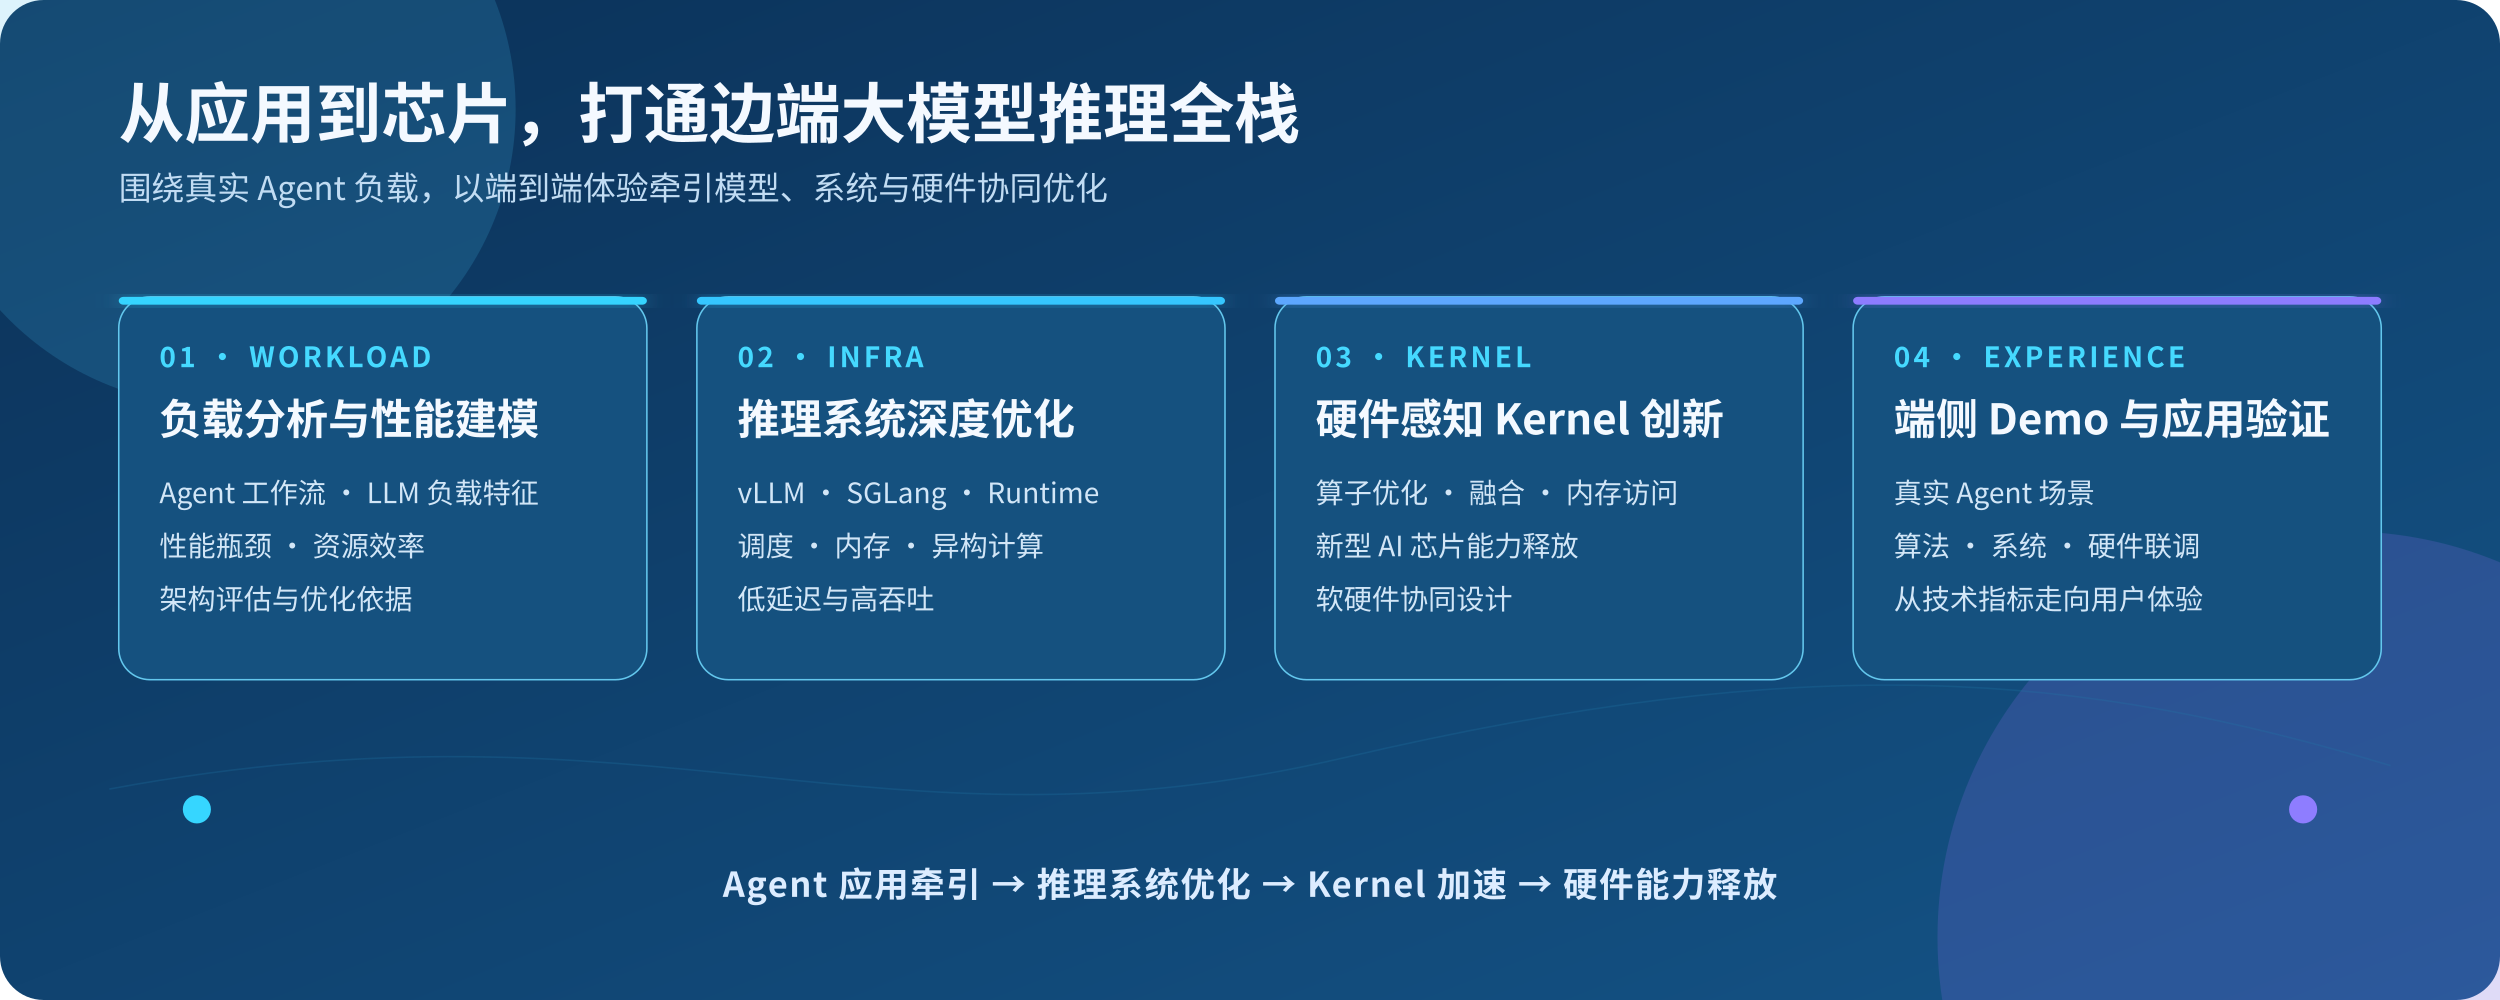
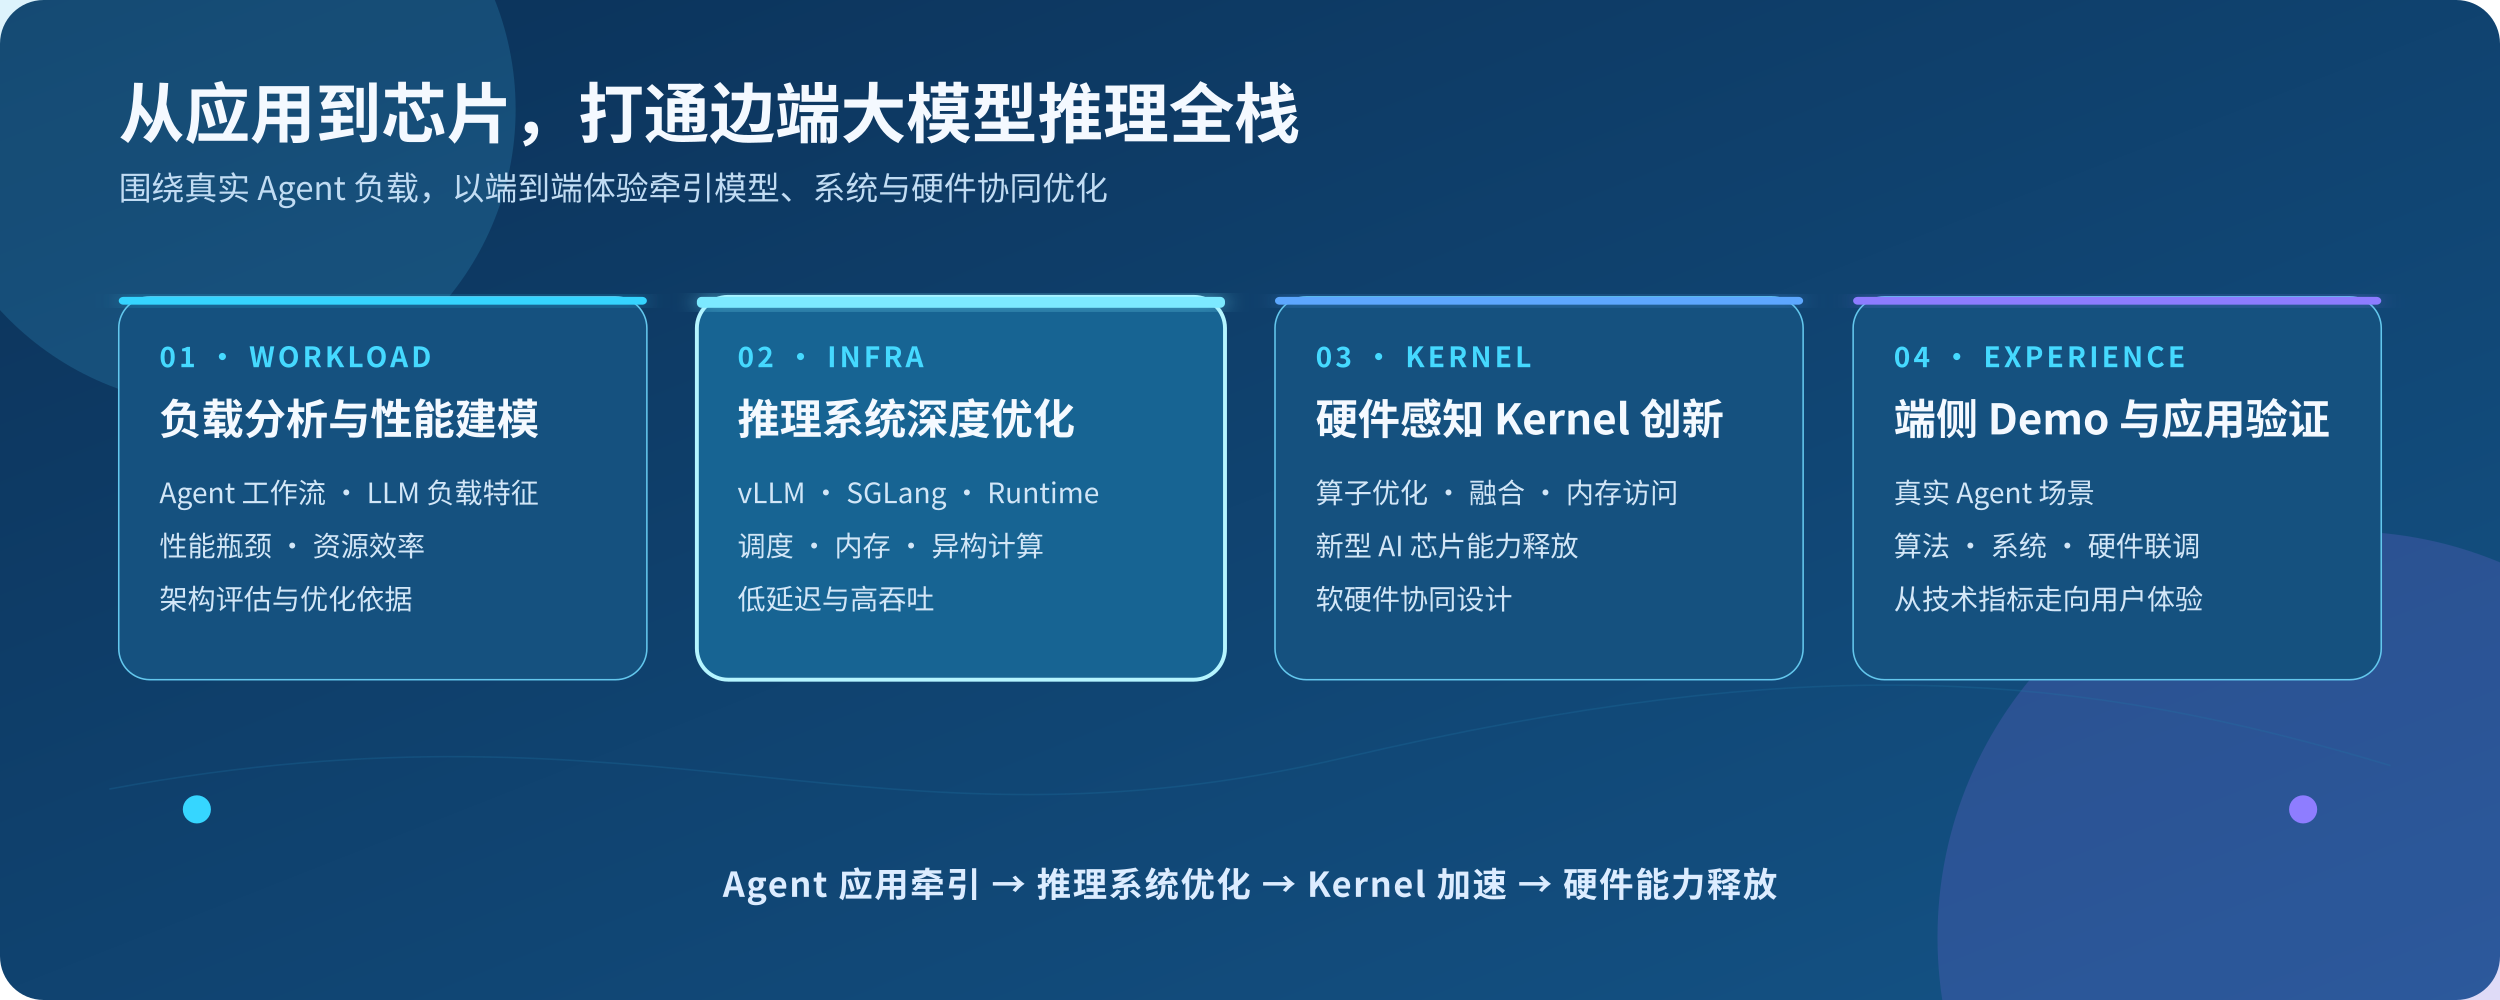
<svg xmlns="http://www.w3.org/2000/svg" width="1600" height="640" viewBox="0 0 1600 640">
  <defs>
    <linearGradient id="bg" x1="0" y1="0" x2="1" y2="1">
      <stop offset="0" stop-color="#0b3158" />
      <stop offset="1" stop-color="#145487" />
    </linearGradient>
    <linearGradient id="line" x1="0" y1="0" x2="1" y2="0">
      <stop offset="0" stop-color="#36d6ff" />
      <stop offset="1" stop-color="#8e7dff" />
    </linearGradient>
    <filter id="glow" x="-30%" y="-30%" width="160%" height="160%">
      <feGaussianBlur stdDeviation="7" result="blur" />
      <feMerge>
        <feMergeNode in="blur" />
        <feMergeNode in="SourceGraphic" />
      </feMerge>
    </filter>
    <style>
      .cn { font-family: "PingFang SC", "Noto Sans CJK SC", "Microsoft YaHei", sans-serif; }
      .title { font-size: 42px; font-weight: 700; fill: #f4f9ff; }
      .subtitle { font-size: 21px; font-weight: 400; fill: #c1dcf3; }
      .num { font-size: 18px; font-weight: 700; fill: #45d9ff; letter-spacing: 2px; }
      .cardTitle { font-size: 27px; font-weight: 650; fill: #f4f9ff; }
      .body { font-size: 18px; font-weight: 400; fill: #d2e6f7; }
      .bottom { font-size: 22px; font-weight: 600; fill: #dcecff; letter-spacing: 1px; }
    </style>
  </defs>
  <rect width="1600" height="640" rx="28" fill="url(#bg)" />
  <circle cx="140" cy="70" r="190" fill="#40bfee" opacity="0.18" />
  <circle cx="1500" cy="600" r="260" fill="#7968dc" opacity="0.24" />
  <path d="M70 505 C420 440, 560 555, 860 485 S1330 430, 1530 490" fill="none" stroke="#1e77a8" stroke-width="1" opacity="0.26" />
  <text class="cn title" x="76" y="88">从应用到芯片，打通边端大模型推理全栈</text>
  <text class="cn subtitle" x="76" y="128">围绕真实 Agent 负载，以端到端体验牵引模型、系统与硬件协同优化</text>
  <g transform="translate(76 190)">
    <rect width="338" height="245" rx="20" fill="#15517f" stroke="#63c7ed" />
    <rect x="0" y="0" width="338" height="5" rx="3" fill="#34d4ff" filter="url(#glow)" />
    <text class="cn num" x="26" y="45">01 · WORKLOAD</text>
    <text class="cn cardTitle" x="26" y="88">负载分析与性能建模</text>
    <text class="cn body" x="26" y="132">
      <tspan x="26">Agent 工作流 · LLM 负载特征</tspan>
      <tspan x="26" dy="34">性能瓶颈 · 资源效率</tspan>
      <tspan x="26" dy="34">架构评估与优化依据</tspan>
    </text>
  </g>
  <g transform="translate(446 190)">
-     <rect width="338" height="245" rx="20" fill="#15517f" stroke="#63c7ed" />
-     <rect x="0" y="0" width="338" height="5" rx="3" fill="#36c6ff" filter="url(#glow)" />
+     <rect width="338" height="245" rx="20" fill="#176493" stroke="#b5f5ff" stroke-width="2.5" />
+     <rect x="0" y="0" width="338" height="7" rx="3" fill="#7be9ff" filter="url(#glow)" />
    <text class="cn num" x="26" y="45">02 · INFRA</text>
    <text class="cn cardTitle" x="26" y="88">推理系统深度优化</text>
    <text class="cn body" x="26" y="132">
      <tspan x="26">vLLM · SGLang · Runtime</tspan>
      <tspan x="26" dy="34">调度 · 内存 · 异构计算</tspan>
      <tspan x="26" dy="34">低延迟与高吞吐</tspan>
    </text>
  </g>
  <g transform="translate(816 190)">
    <rect width="338" height="245" rx="20" fill="#15517f" stroke="#63c7ed" />
    <rect x="0" y="0" width="338" height="5" rx="3" fill="#5da7ff" filter="url(#glow)" />
    <text class="cn num" x="26" y="45">03 · KERNEL</text>
    <text class="cn cardTitle" x="26" y="88">硬件感知 Kernel 创新</text>
    <text class="cn body" x="26" y="132">
      <tspan x="26">算子优化 · 融合 · 内存访问</tspan>
      <tspan x="26" dy="34">新型 AI 芯片能力释放</tspan>
      <tspan x="26" dy="34">软硬件协同设计</tspan>
    </text>
  </g>
  <g transform="translate(1186 190)">
    <rect width="338" height="245" rx="20" fill="#15517f" stroke="#63c7ed" />
    <rect x="0" y="0" width="338" height="5" rx="3" fill="#8d7cff" filter="url(#glow)" />
    <text class="cn num" x="26" y="45">04 · EXPERIENCE</text>
    <text class="cn cardTitle" x="26" y="88">端侧 Demo 与应用验证</text>
    <text class="cn body" x="26" y="132">
      <tspan x="26">真实 Agent 场景</tspan>
      <tspan x="26" dy="34">算法 · 系统 · 硬件联调</tspan>
      <tspan x="26" dy="34">从技术指标走向用户体验</tspan>
    </text>
  </g>
  <line x1="126" y1="518" x2="1474" y2="518" stroke="url(#line)" stroke-width="5" stroke-linecap="round" filter="url(#glow)" />
  <circle cx="126" cy="518" r="9" fill="#36d6ff" />
  <circle cx="1474" cy="518" r="9" fill="#8e7dff" />
  <text class="cn bottom" x="800" y="574" text-anchor="middle">Agent 应用牵引  →  推理系统优化  →  Kernel 加速  →  硬件能力释放</text>
</svg>
